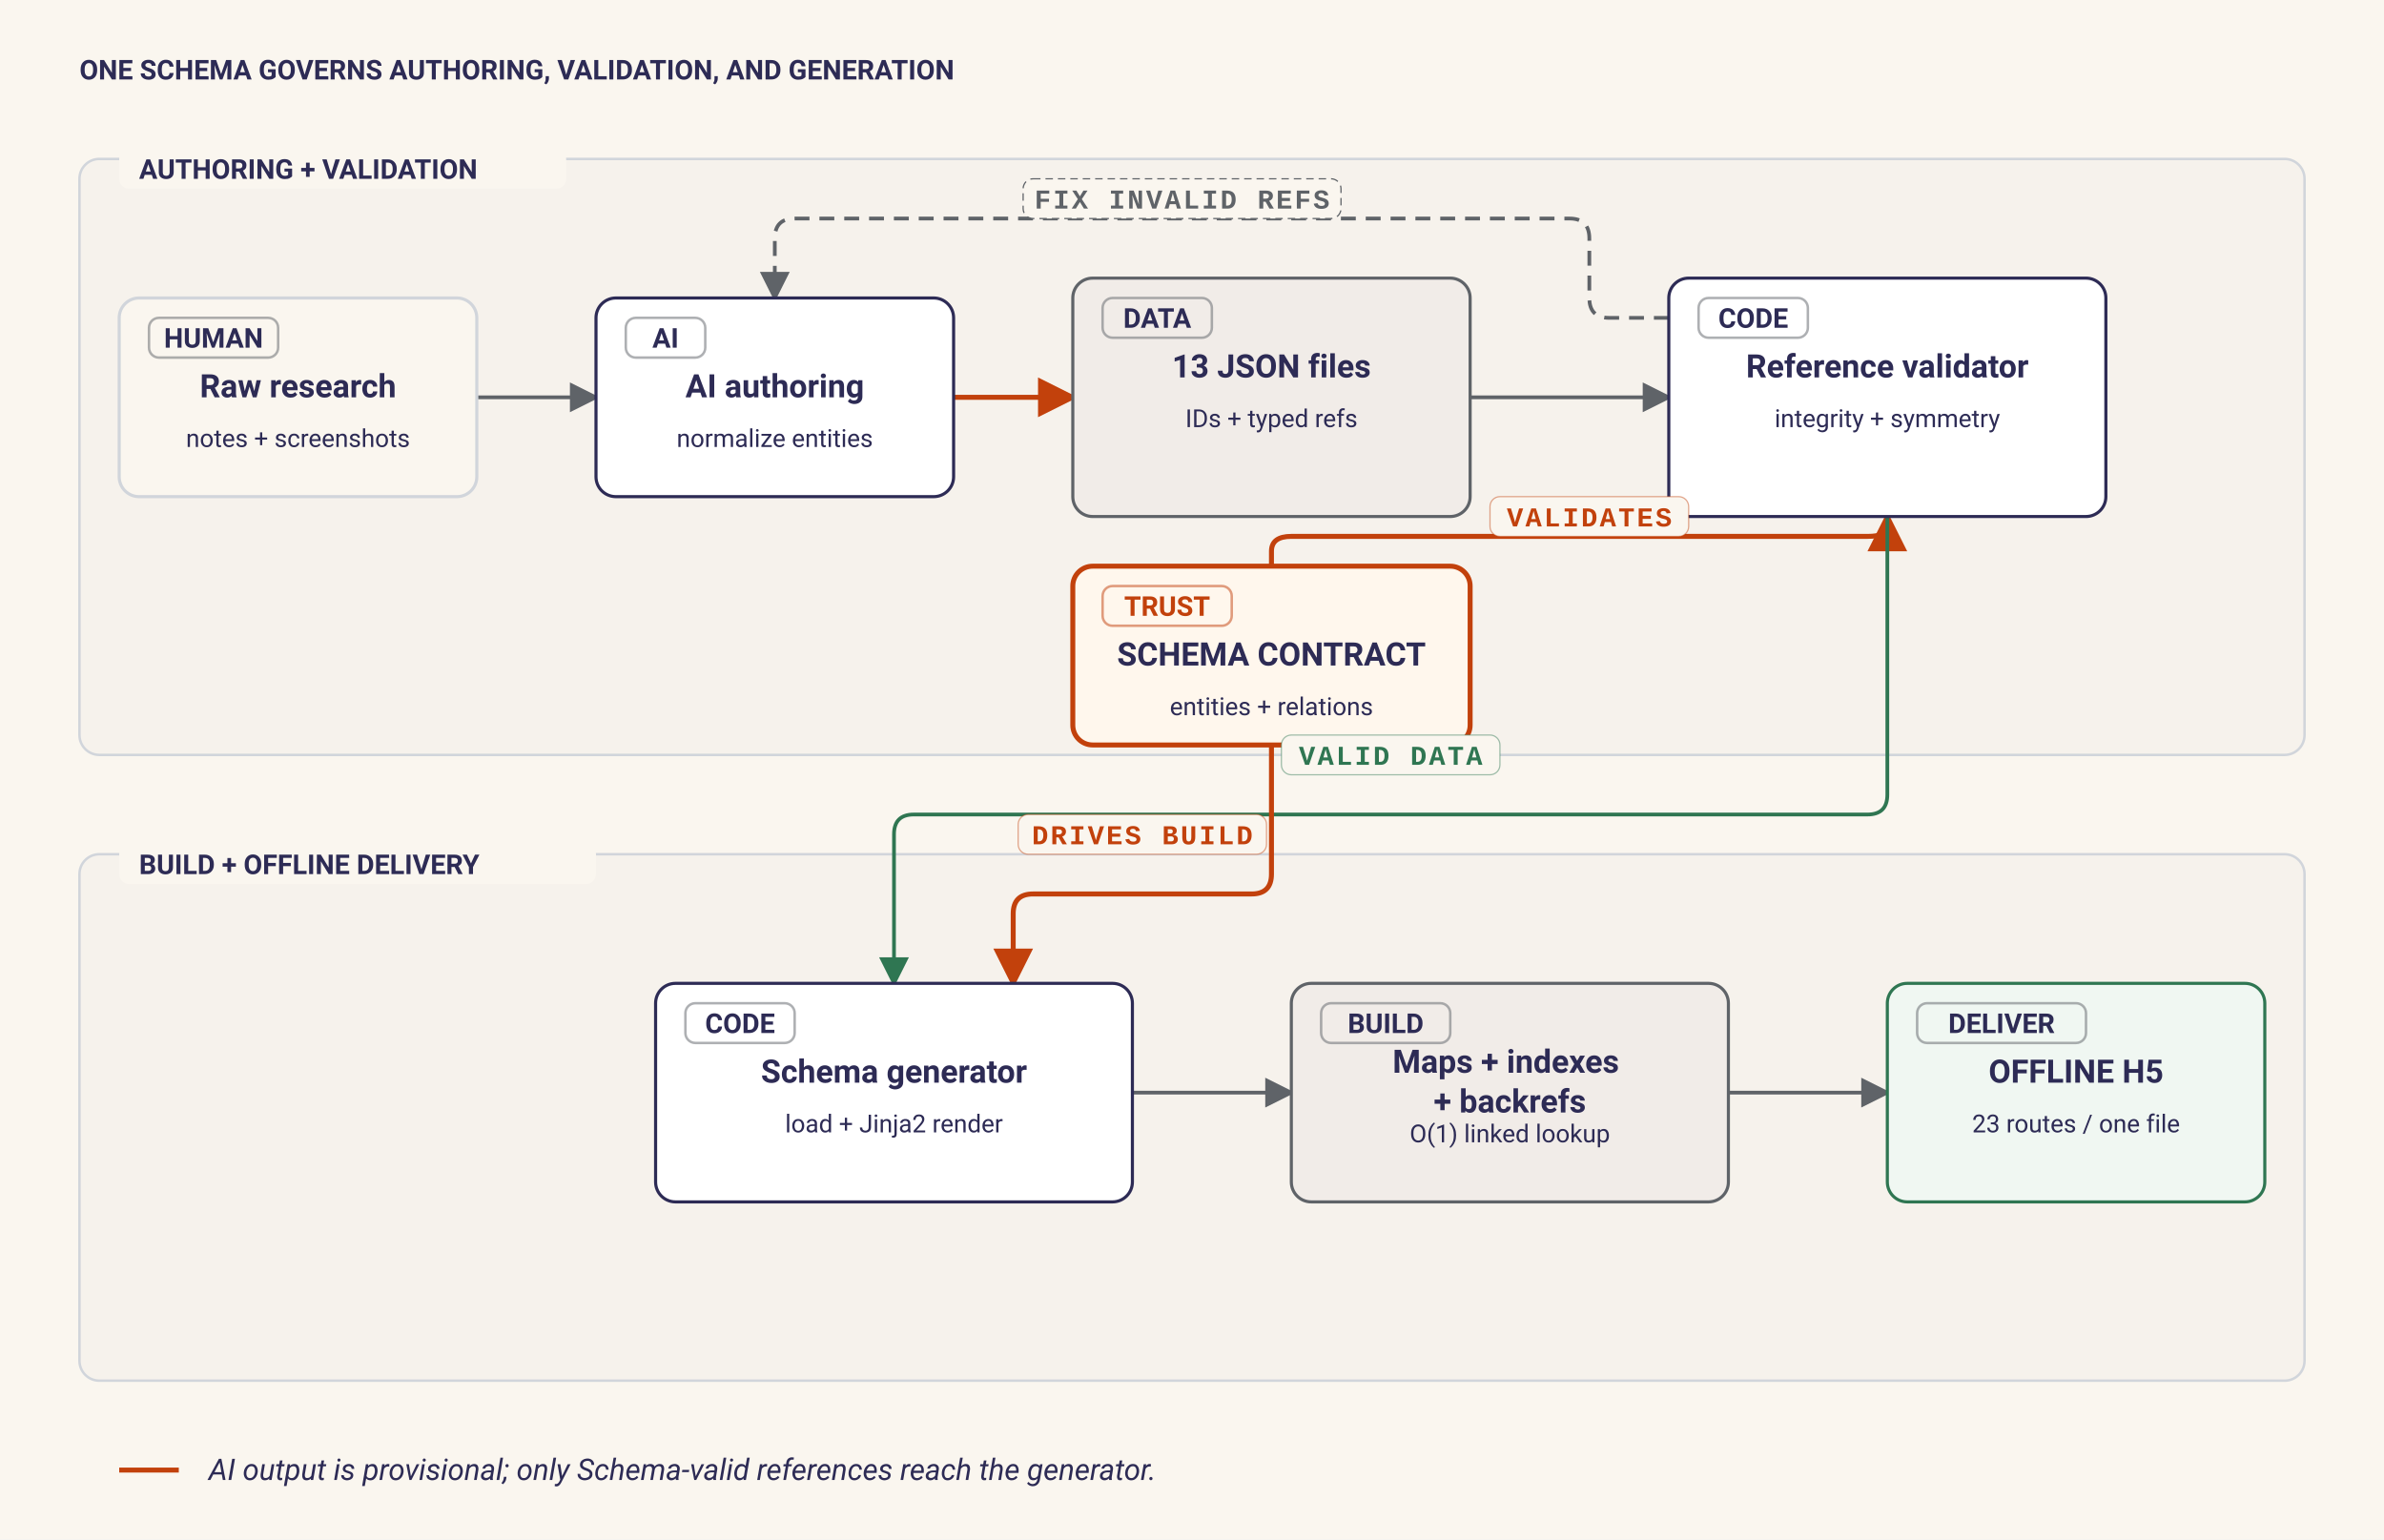
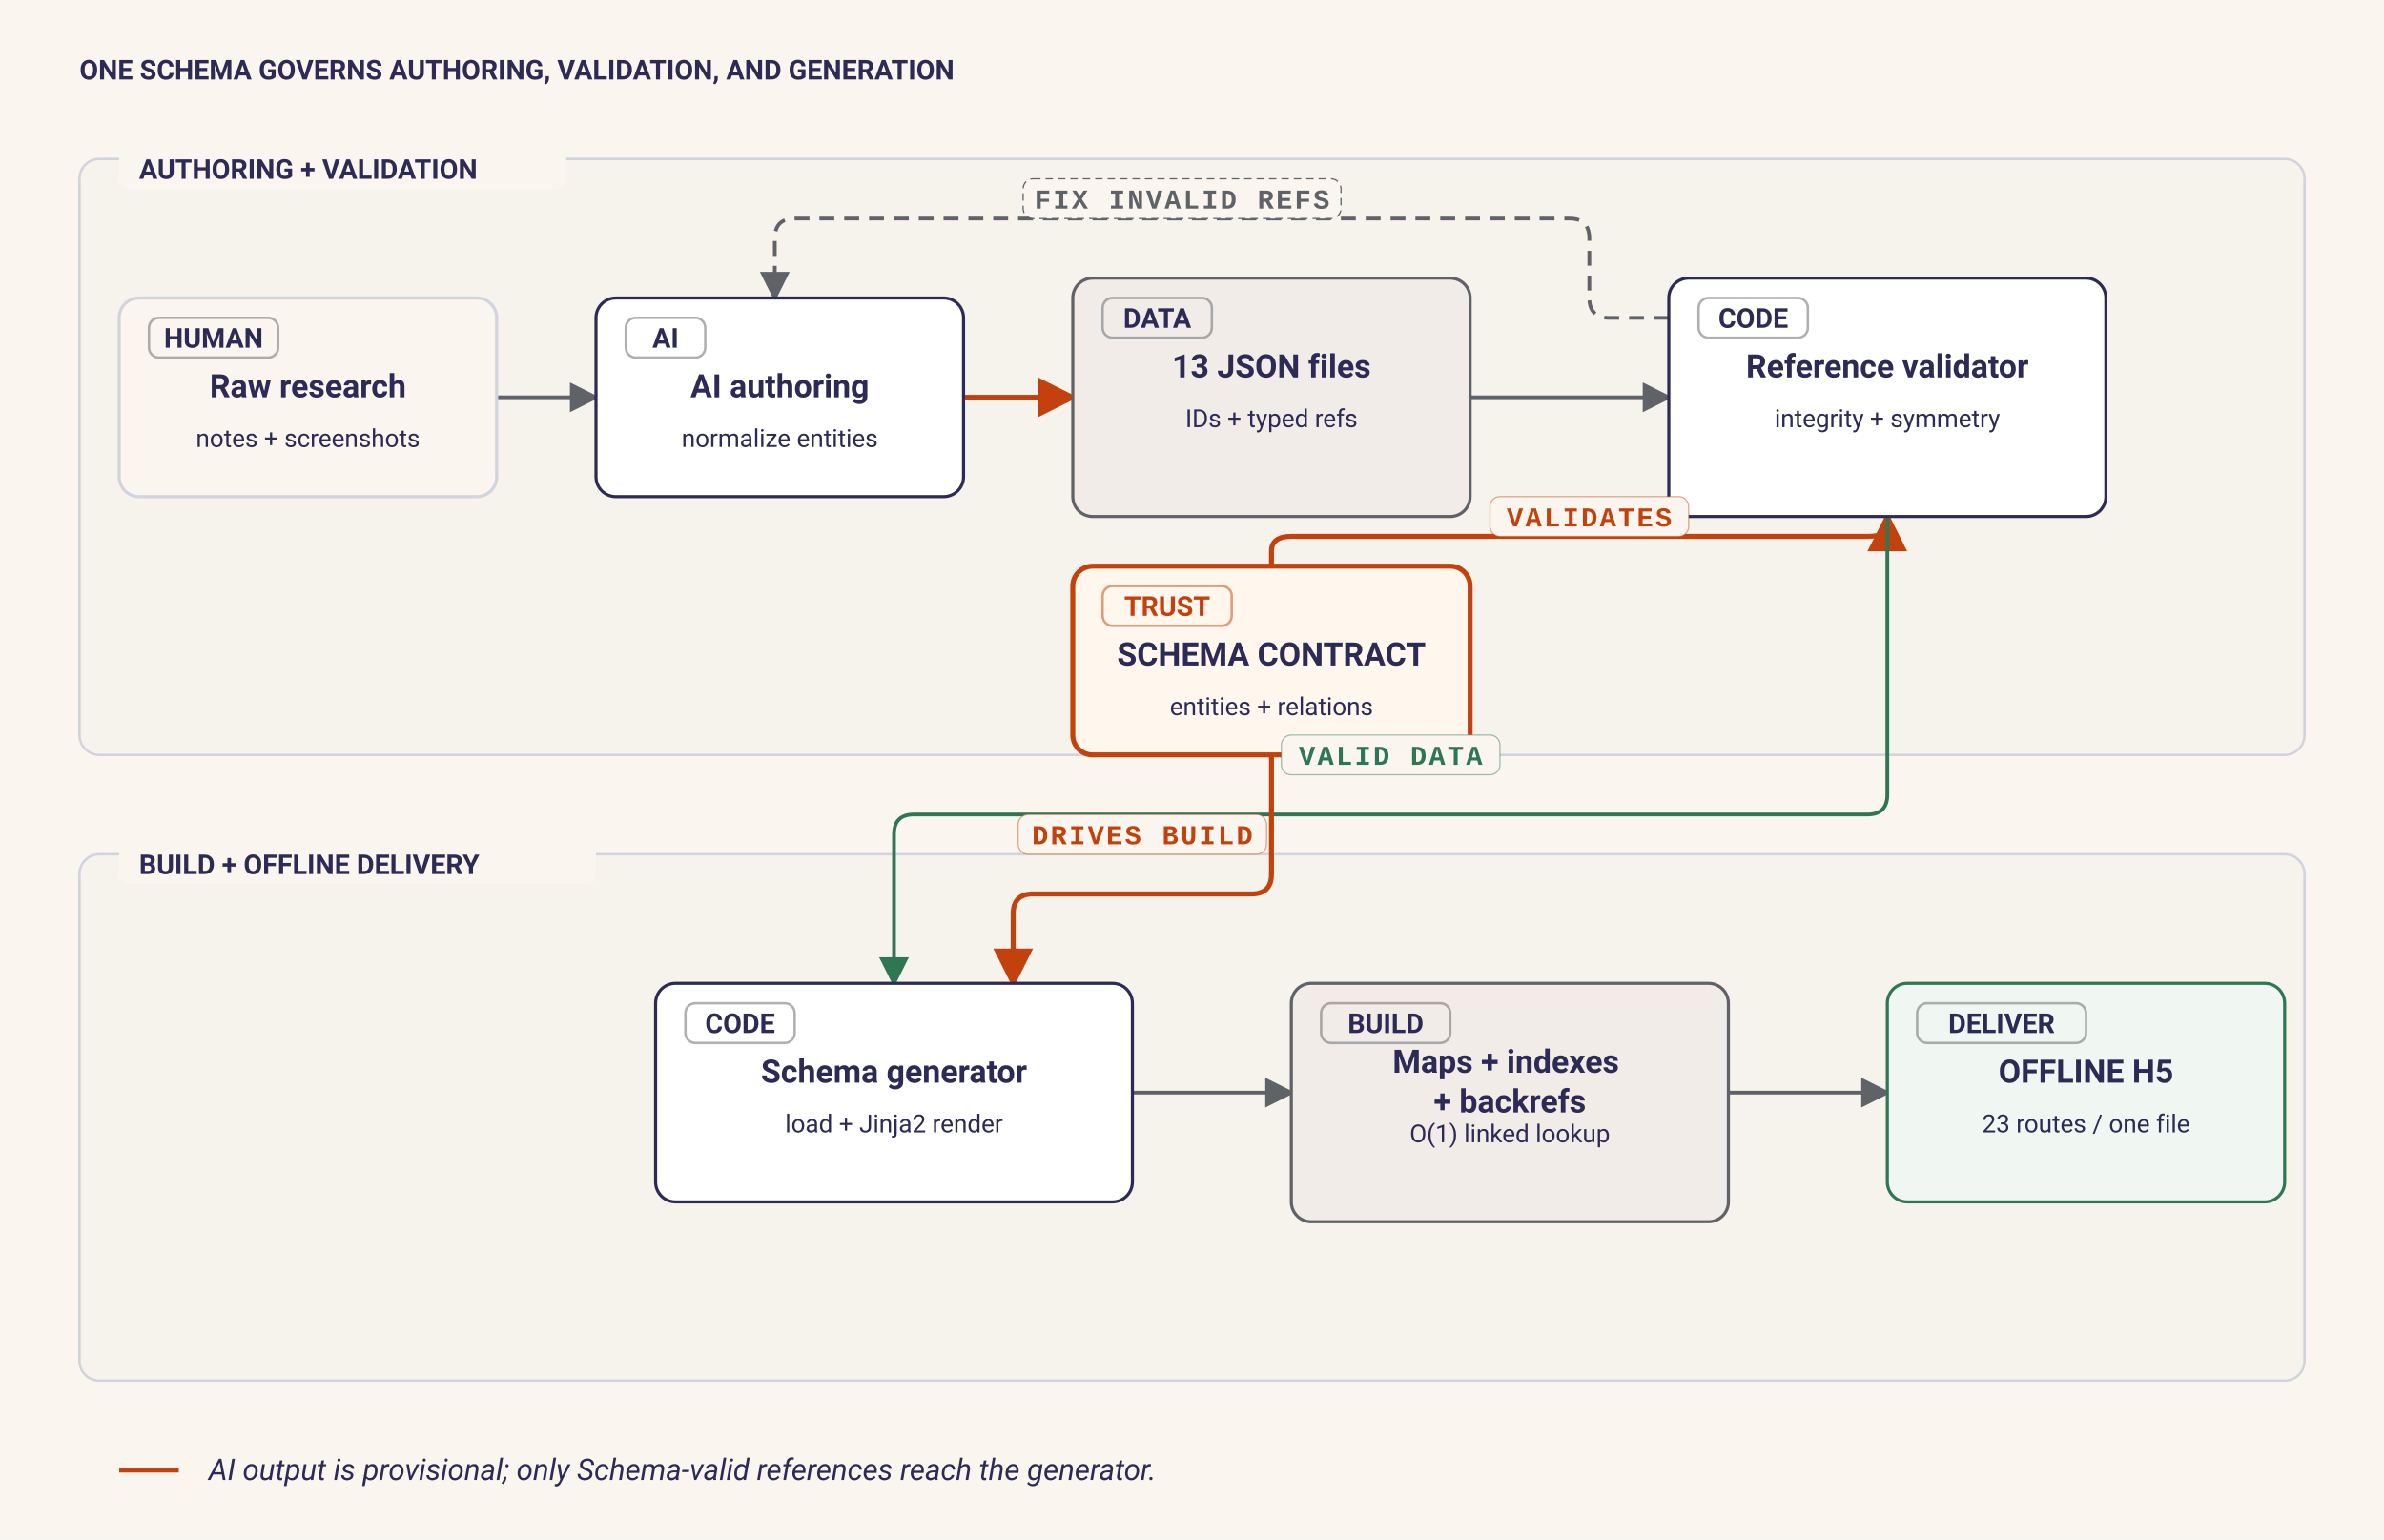
<svg xmlns="http://www.w3.org/2000/svg" class="editorial-diagram editorial-diagram-raw-to-guide diagram-typography-standard" viewBox="0 0 960 620" width="100%" role="img" aria-labelledby="raw-to-guide-title raw-to-guide-desc" preserveAspectRatio="xMidYMid meet">
  <defs>
    <marker id="raw-to-guide-arrow-default" markerWidth="8" markerHeight="8" refX="7" refY="4" orient="auto">
      <path d="M0,0 L8,4 L0,8 Z" fill="#5f6368" />
    </marker>
    <marker id="raw-to-guide-arrow-accent" markerWidth="8" markerHeight="8" refX="7" refY="4" orient="auto">
      <path d="M0,0 L8,4 L0,8 Z" fill="#c2410c" />
    </marker>
    <marker id="raw-to-guide-arrow-success" markerWidth="8" markerHeight="8" refX="7" refY="4" orient="auto">
      <path d="M0,0 L8,4 L0,8 Z" fill="#2f7652" />
    </marker>
    <marker id="raw-to-guide-arrow-danger" markerWidth="8" markerHeight="8" refX="7" refY="4" orient="auto">
      <path d="M0,0 L8,4 L0,8 Z" fill="#a34444" />
    </marker>
  </defs>
  <style>
.editorial-diagram text{font-family:-apple-system,BlinkMacSystemFont,'Segoe UI',Roboto,'Noto Sans SC',sans-serif;fill:#2d2b55;letter-spacing:0}
.zone&gt;rect:first-child{fill:#2d2b55;fill-opacity:.018;stroke:#d1d5db;stroke-width:1}
.zone-label-mask,.connector-label rect{fill:#faf6ef}
.zone-label,.node-tag,.connector-label text,.label-eyebrow{font-family:'SFMono-Regular',Consolas,'Liberation Mono','Noto Sans Mono CJK SC',monospace;font-size:11px;font-weight:600;letter-spacing:.08em;fill:#5f6368}
.lane rect{fill:#faf6ef;stroke:#e5e7eb;stroke-width:1}.lane-tinted rect{fill:#2d2b55;fill-opacity:.018}
.lane line{stroke:#d1d5db;stroke-width:1}.lane-label{font-family:'SFMono-Regular',Consolas,'Liberation Mono','Noto Sans Mono CJK SC',monospace;font-size:11px;font-weight:600;fill:#5f6368;letter-spacing:.06em}
.connector{fill:none;stroke:#5f6368;stroke-width:1.5}
.connector-accent{stroke:#c2410c;stroke-width:2}
.connector-success{stroke:#2f7652}.connector-danger{stroke:#a34444}
.connector-dashed{stroke-dasharray:6 4}
.node-mask,.decision-mask{fill:#faf6ef;stroke:none}
.node-box{fill:#ffffff;stroke:#2d2b55;stroke-width:1.25}
.node-muted .node-box{fill:#faf6ef;stroke:#d1d5db}
.node-store .node-box{fill:#2d2b55;fill-opacity:.045;stroke:#5f6368}
.node-optional .node-box{fill:#faf6ef;stroke:#d1d5db;stroke-dasharray:6 4}
.node-focal .node-box{fill:#fff7ed;stroke:#c2410c;stroke-width:2}
.node-success .node-box{fill:#f0f7f2;stroke:#2f7652}
.node-danger .node-box{fill:#fdf2f2;stroke:#a34444}
.node-tag-box{fill:none;stroke:#5f6368;stroke-opacity:.5}
.node-focal .node-tag-box{stroke:#c2410c}.node-focal .node-tag{fill:#c2410c}
.node-title,.decision-title{font-size:13px;font-weight:650}
.node-subtitle,.decision-subtitle{font-family:'SFMono-Regular',Consolas,'Liberation Mono','Noto Sans Mono CJK SC',monospace;font-size:10px;fill:#5f6368}
.decision-box{fill:#ffffff;stroke:#2d2b55;stroke-width:1.25}
.decision-focal .decision-box{fill:#fff7ed;stroke:#c2410c;stroke-width:2}
.connector-label rect{stroke:#e5e7eb;stroke-width:.5}
.connector-label-accent rect{stroke:#c2410c;stroke-opacity:.45}.connector-label-accent text{fill:#c2410c}
.connector-label-success rect{stroke:#2f7652;stroke-opacity:.45}.connector-label-success text{fill:#2f7652}
.connector-label-danger rect{stroke:#a34444;stroke-opacity:.45}.connector-label-danger text{fill:#a34444}
.connector-label-dashed rect{stroke:#5f6368;stroke-dasharray:3 2}.connector-label-dashed text{fill:#5f6368}
.annotation line{stroke:#c2410c;stroke-width:2}.annotation text{font-size:12px;font-style:italic}
.label-metric{font-family:'SFMono-Regular',Consolas,'Liberation Mono','Noto Sans Mono CJK SC',monospace;font-size:12px;font-weight:600;fill:#c2410c}
.step-header rect{fill:#2d2b55;fill-opacity:.1}.step-header text{font-family:'SFMono-Regular',Consolas,'Liberation Mono','Noto Sans Mono CJK SC',monospace;font-size:11px;font-weight:600;fill:#5f6368}
.step-header .step-label{letter-spacing:.06em}.step-focal rect{fill:#f97316;fill-opacity:.16}.step-focal text{fill:#c2410c}
.diagram-typography-expanded .zone-label,.diagram-typography-expanded .node-tag,.diagram-typography-expanded .connector-label text,.diagram-typography-expanded .label-eyebrow{font-size:12px}
.diagram-typography-expanded .node-title,.diagram-typography-expanded .decision-title{font-size:14px}
.diagram-typography-expanded .node-subtitle,.diagram-typography-expanded .decision-subtitle{font-size:10px}
.diagram-typography-expanded .annotation text{font-size:13px}
</style>
  <rect width="960" height="620" fill="#faf6ef" />
  <g class="zone">
    <rect x="32" y="64" width="896" height="240" rx="8" />
    <rect class="zone-label-mask" x="48" y="60" width="180" height="16" rx="4" />
    <text class="zone-label" x="56" y="72">AUTHORING + VALIDATION</text>
  </g>
  <g class="zone">
    <rect x="32" y="344" width="896" height="212" rx="8" />
    <rect class="zone-label-mask" x="48" y="340" width="192" height="16" rx="4" />
    <text class="zone-label" x="56" y="352">BUILD + OFFLINE DELIVERY</text>
  </g>
-   <path class="connector connector-default" d="M 192 160 L 240 160" marker-end="url(#raw-to-guide-arrow-default)" />
-   <path class="connector connector-accent" d="M 384 160 L 432 160" marker-end="url(#raw-to-guide-arrow-accent)" />
+   <path class="connector connector-default" d="M 200 160 L 240 160" marker-end="url(#raw-to-guide-arrow-default)" />
+   <path class="connector connector-accent" d="M 388 160 L 432 160" marker-end="url(#raw-to-guide-arrow-accent)" />
  <path class="connector connector-default" d="M 592 160 L 672 160" marker-end="url(#raw-to-guide-arrow-default)" />
  <path class="connector connector-accent" d="M 512 228 L 512 222 Q 512 216 520 216 L 752 216 Q 760 216 760 212 L 760 208" marker-end="url(#raw-to-guide-arrow-accent)" />
  <path class="connector connector-dashed" d="M 672 128 L 648 128 Q 640 128 640 120 L 640 96 Q 640 88 632 88 L 320 88 Q 312 88 312 96 L 312 120" marker-end="url(#raw-to-guide-arrow-default)" />
  <path class="connector connector-success" d="M 760 208 L 760 320 Q 760 328 752 328 L 368 328 Q 360 328 360 336 L 360 396" marker-end="url(#raw-to-guide-arrow-success)" />
-   <path class="connector connector-accent" d="M 512 300 L 512 352 Q 512 360 504 360 L 416 360 Q 408 360 408 368 L 408 396" marker-end="url(#raw-to-guide-arrow-accent)" />
+   <path class="connector connector-accent" d="M 512 304 L 512 352 Q 512 360 504 360 L 416 360 Q 408 360 408 368 L 408 396" marker-end="url(#raw-to-guide-arrow-accent)" />
  <path class="connector connector-default" d="M 456 440 L 520 440" marker-end="url(#raw-to-guide-arrow-default)" />
  <path class="connector connector-default" d="M 696 440 L 760 440" marker-end="url(#raw-to-guide-arrow-default)" />
  <g class="node node-muted">
-     <rect class="node-mask" x="48" y="120" width="144" height="80" rx="8" />
-     <rect class="node-box" x="48" y="120" width="144" height="80" rx="8" />
+     <rect class="node-mask" x="48" y="120" width="152" height="80" rx="8" />
+     <rect class="node-box" x="48" y="120" width="152" height="80" rx="8" />
    <rect class="node-tag-box" x="60" y="128" width="52" height="16" rx="4" />
    <text class="node-tag" x="86" y="140" text-anchor="middle">HUMAN</text>
    <text class="node-title" text-anchor="middle">
-       <tspan x="120" y="160">Raw research</tspan>
+       <tspan x="124" y="160">Raw research</tspan>
    </text>
    <text class="node-subtitle" text-anchor="middle">
-       <tspan x="120" y="180">notes + screenshots</tspan>
+       <tspan x="124" y="180">notes + screenshots</tspan>
    </text>
  </g>
  <g class="node node-default">
-     <rect class="node-mask" x="240" y="120" width="144" height="80" rx="8" />
-     <rect class="node-box" x="240" y="120" width="144" height="80" rx="8" />
+     <rect class="node-mask" x="240" y="120" width="148" height="80" rx="8" />
+     <rect class="node-box" x="240" y="120" width="148" height="80" rx="8" />
    <rect class="node-tag-box" x="252" y="128" width="32" height="16" rx="4" />
    <text class="node-tag" x="268" y="140" text-anchor="middle">AI</text>
    <text class="node-title" text-anchor="middle">
-       <tspan x="312" y="160">AI authoring</tspan>
+       <tspan x="314" y="160">AI authoring</tspan>
    </text>
    <text class="node-subtitle" text-anchor="middle">
-       <tspan x="312" y="180">normalize entities</tspan>
+       <tspan x="314" y="180">normalize entities</tspan>
    </text>
  </g>
  <g class="node node-store">
    <rect class="node-mask" x="432" y="112" width="160" height="96" rx="8" />
    <rect class="node-box" x="432" y="112" width="160" height="96" rx="8" />
    <rect class="node-tag-box" x="444" y="120" width="44" height="16" rx="4" />
    <text class="node-tag" x="466" y="132" text-anchor="middle">DATA</text>
    <text class="node-title" text-anchor="middle">
      <tspan x="512" y="152">13 JSON files</tspan>
    </text>
    <text class="node-subtitle" text-anchor="middle">
      <tspan x="512" y="172">IDs + typed refs</tspan>
    </text>
  </g>
  <g class="node node-default">
    <rect class="node-mask" x="672" y="112" width="176" height="96" rx="8" />
    <rect class="node-box" x="672" y="112" width="176" height="96" rx="8" />
    <rect class="node-tag-box" x="684" y="120" width="44" height="16" rx="4" />
    <text class="node-tag" x="706" y="132" text-anchor="middle">CODE</text>
    <text class="node-title" text-anchor="middle">
      <tspan x="760" y="152">Reference validator</tspan>
    </text>
    <text class="node-subtitle" text-anchor="middle">
      <tspan x="760" y="172">integrity + symmetry</tspan>
    </text>
  </g>
  <g class="node node-focal">
-     <rect class="node-mask" x="432" y="228" width="160" height="72" rx="8" />
-     <rect class="node-box" x="432" y="228" width="160" height="72" rx="8" />
+     <rect class="node-mask" x="432" y="228" width="160" height="76" rx="8" />
+     <rect class="node-box" x="432" y="228" width="160" height="76" rx="8" />
    <rect class="node-tag-box" x="444" y="236" width="52" height="16" rx="4" />
    <text class="node-tag" x="470" y="248" text-anchor="middle">TRUST</text>
    <text class="node-title" text-anchor="middle">
      <tspan x="512" y="268">SCHEMA CONTRACT</tspan>
    </text>
    <text class="node-subtitle" text-anchor="middle">
      <tspan x="512" y="288">entities + relations</tspan>
    </text>
  </g>
  <g class="node node-default">
    <rect class="node-mask" x="264" y="396" width="192" height="88" rx="8" />
    <rect class="node-box" x="264" y="396" width="192" height="88" rx="8" />
    <rect class="node-tag-box" x="276" y="404" width="44" height="16" rx="4" />
    <text class="node-tag" x="298" y="416" text-anchor="middle">CODE</text>
    <text class="node-title" text-anchor="middle">
      <tspan x="360" y="436">Schema generator</tspan>
    </text>
    <text class="node-subtitle" text-anchor="middle">
      <tspan x="360" y="456">load + Jinja2 render</tspan>
    </text>
  </g>
  <g class="node node-store">
-     <rect class="node-mask" x="520" y="396" width="176" height="88" rx="8" />
-     <rect class="node-box" x="520" y="396" width="176" height="88" rx="8" />
+     <rect class="node-mask" x="520" y="396" width="176" height="96" rx="8" />
+     <rect class="node-box" x="520" y="396" width="176" height="96" rx="8" />
    <rect class="node-tag-box" x="532" y="404" width="52" height="16" rx="4" />
    <text class="node-tag" x="558" y="416" text-anchor="middle">BUILD</text>
    <text class="node-title" text-anchor="middle">
      <tspan x="608" y="432">Maps + indexes</tspan>
      <tspan x="608" y="448">+ backrefs</tspan>
    </text>
    <text class="node-subtitle" text-anchor="middle">
      <tspan x="608" y="460">O(1) linked lookup</tspan>
    </text>
  </g>
  <g class="node node-success">
-     <rect class="node-mask" x="760" y="396" width="152" height="88" rx="8" />
-     <rect class="node-box" x="760" y="396" width="152" height="88" rx="8" />
+     <rect class="node-mask" x="760" y="396" width="160" height="88" rx="8" />
+     <rect class="node-box" x="760" y="396" width="160" height="88" rx="8" />
    <rect class="node-tag-box" x="772" y="404" width="68" height="16" rx="4" />
    <text class="node-tag" x="806" y="416" text-anchor="middle">DELIVER</text>
    <text class="node-title" text-anchor="middle">
-       <tspan x="836" y="436">OFFLINE H5</tspan>
+       <tspan x="840" y="436">OFFLINE H5</tspan>
    </text>
    <text class="node-subtitle" text-anchor="middle">
-       <tspan x="836" y="456">23 routes / one file</tspan>
+       <tspan x="840" y="456">23 routes / one file</tspan>
    </text>
  </g>
  <text class="label label-eyebrow" x="32" y="32" text-anchor="start">ONE SCHEMA GOVERNS AUTHORING, VALIDATION, AND GENERATION</text>
  <g class="connector-label connector-label-accent">
    <rect x="600" y="200" width="80" height="16" rx="4" />
    <text x="640" y="212" text-anchor="middle">VALIDATES</text>
  </g>
  <g class="connector-label connector-label-dashed">
    <rect x="412" y="72" width="128" height="16" rx="4" />
    <text x="476" y="84" text-anchor="middle">FIX INVALID REFS</text>
  </g>
  <g class="connector-label connector-label-success">
    <rect x="516" y="296" width="88" height="16" rx="4" />
    <text x="560" y="308" text-anchor="middle">VALID DATA</text>
  </g>
  <g class="connector-label connector-label-accent">
    <rect x="410" y="328" width="100" height="16" rx="4" />
    <text x="460" y="340" text-anchor="middle">DRIVES BUILD</text>
  </g>
  <g class="annotation">
    <line x1="48" y1="592" x2="72" y2="592" />
    <text x="84" y="596">AI output is provisional; only Schema-valid references reach the generator.</text>
  </g>
</svg>
